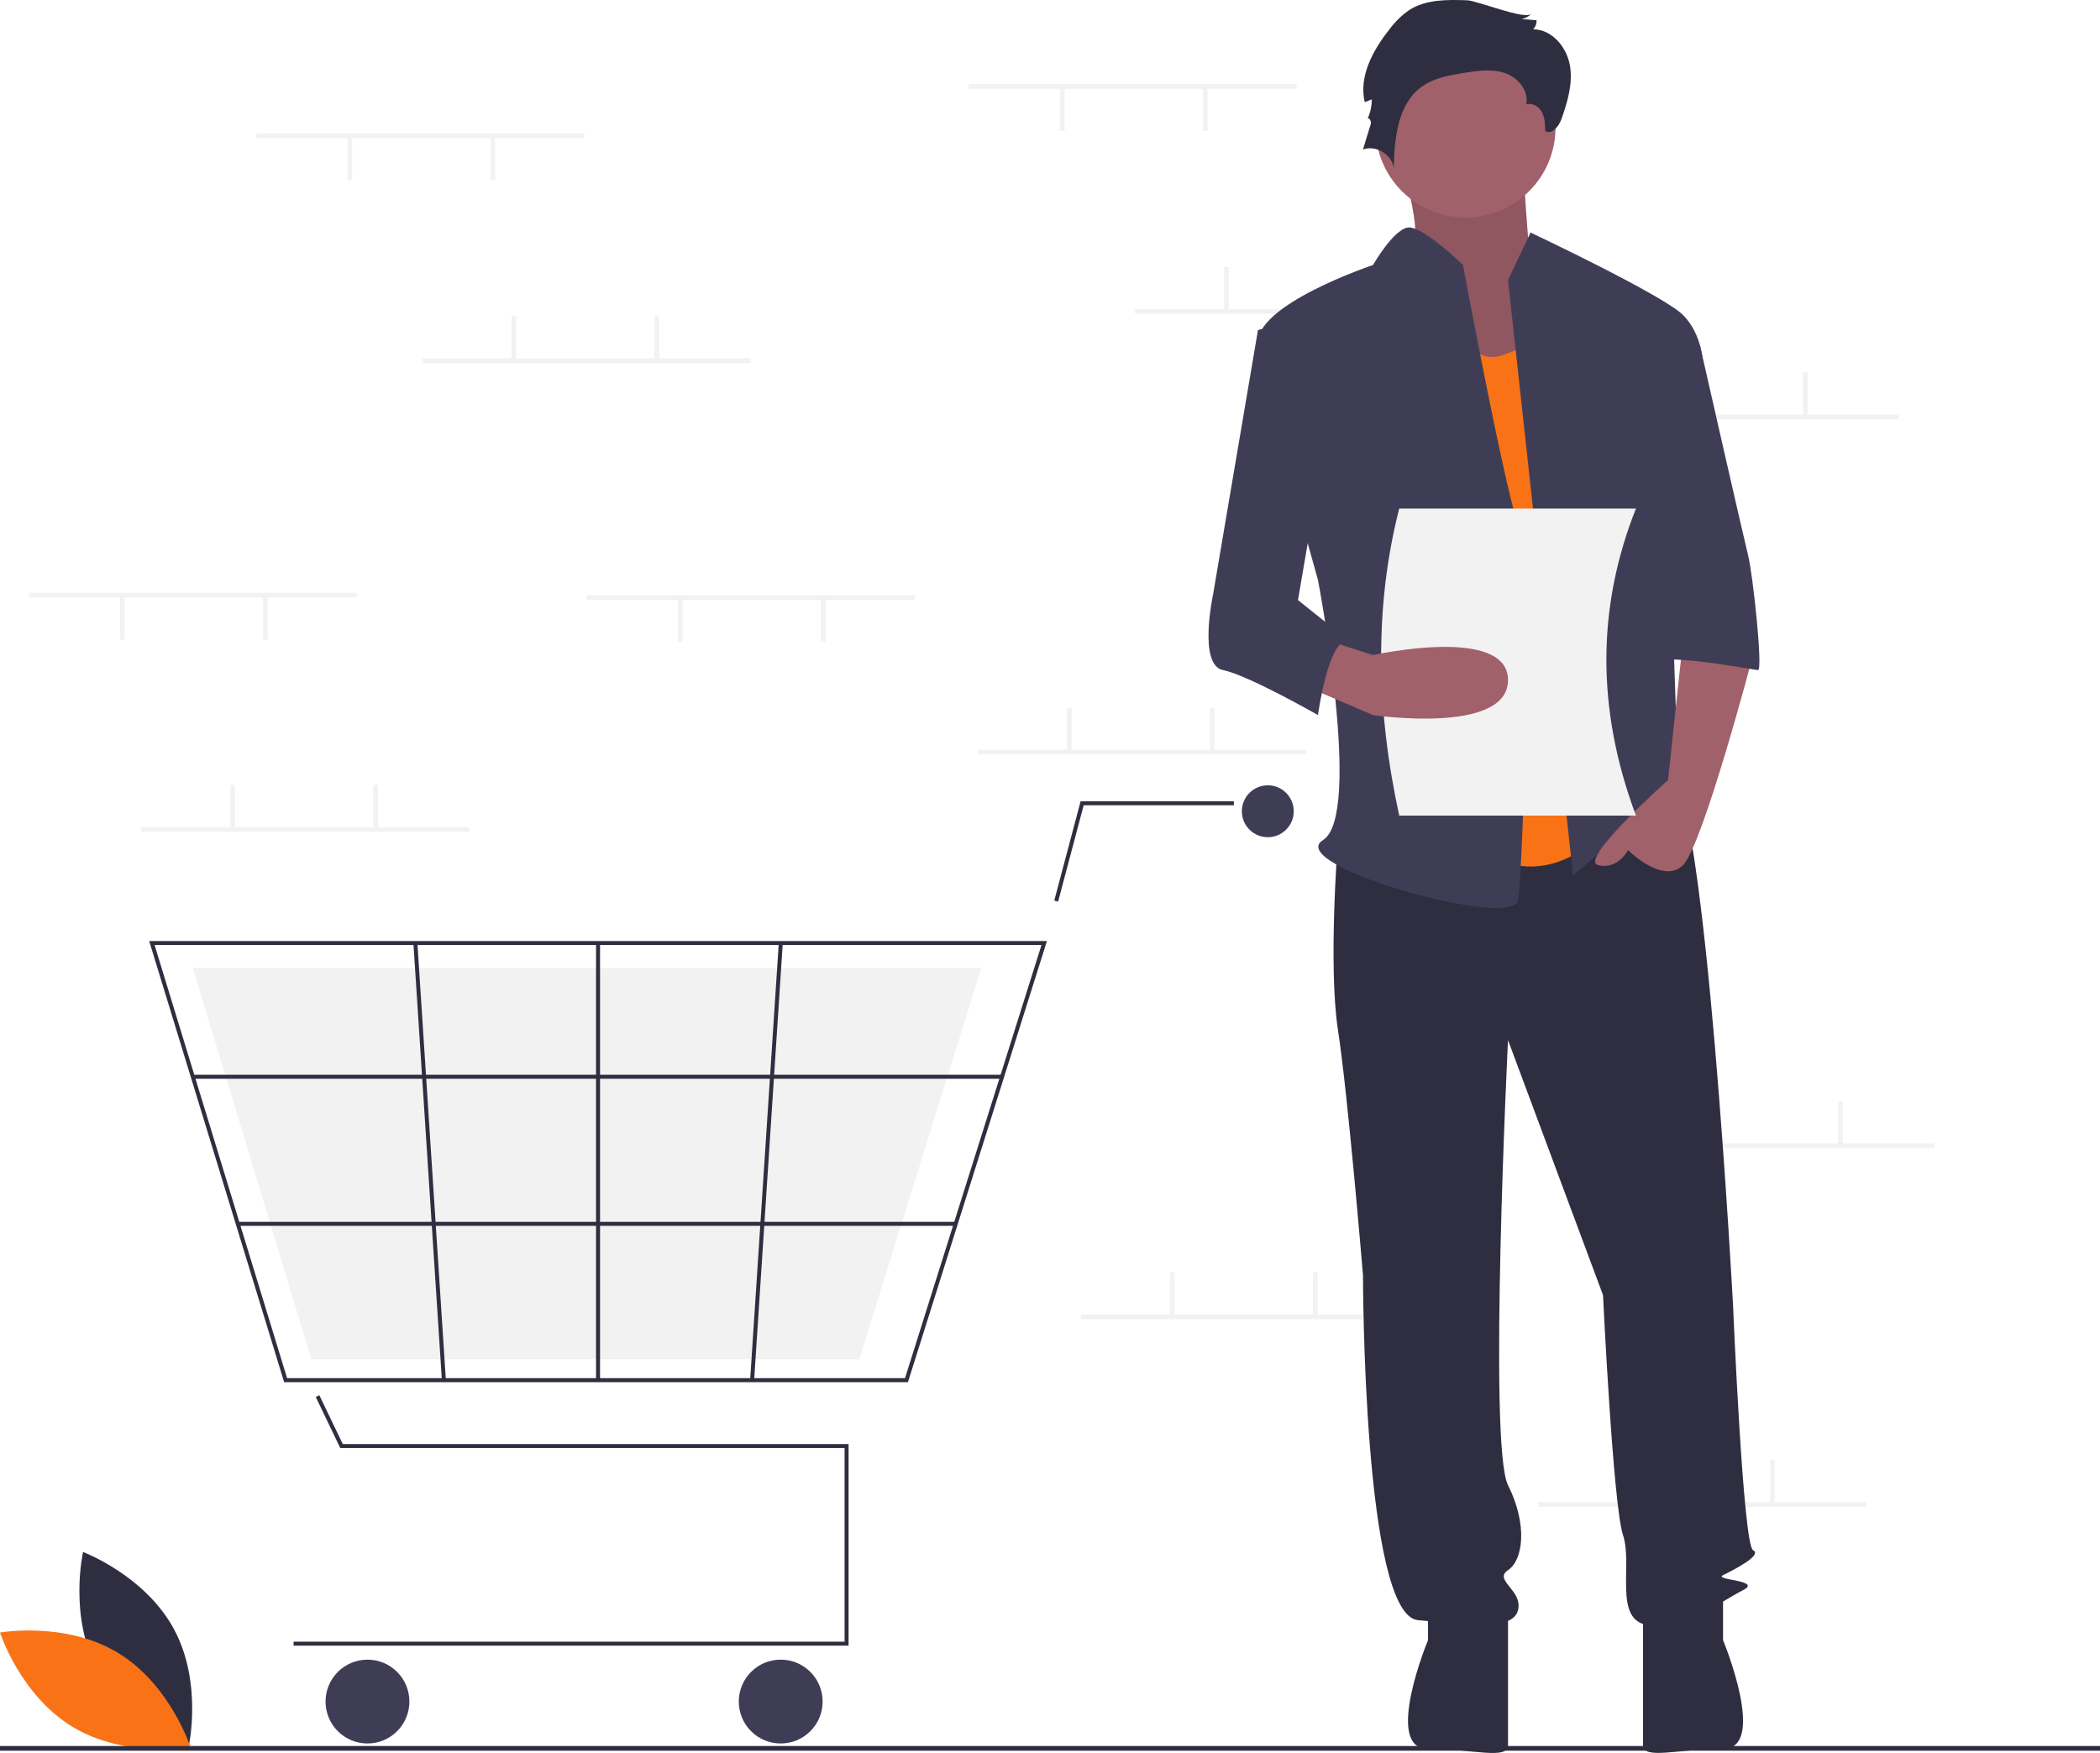
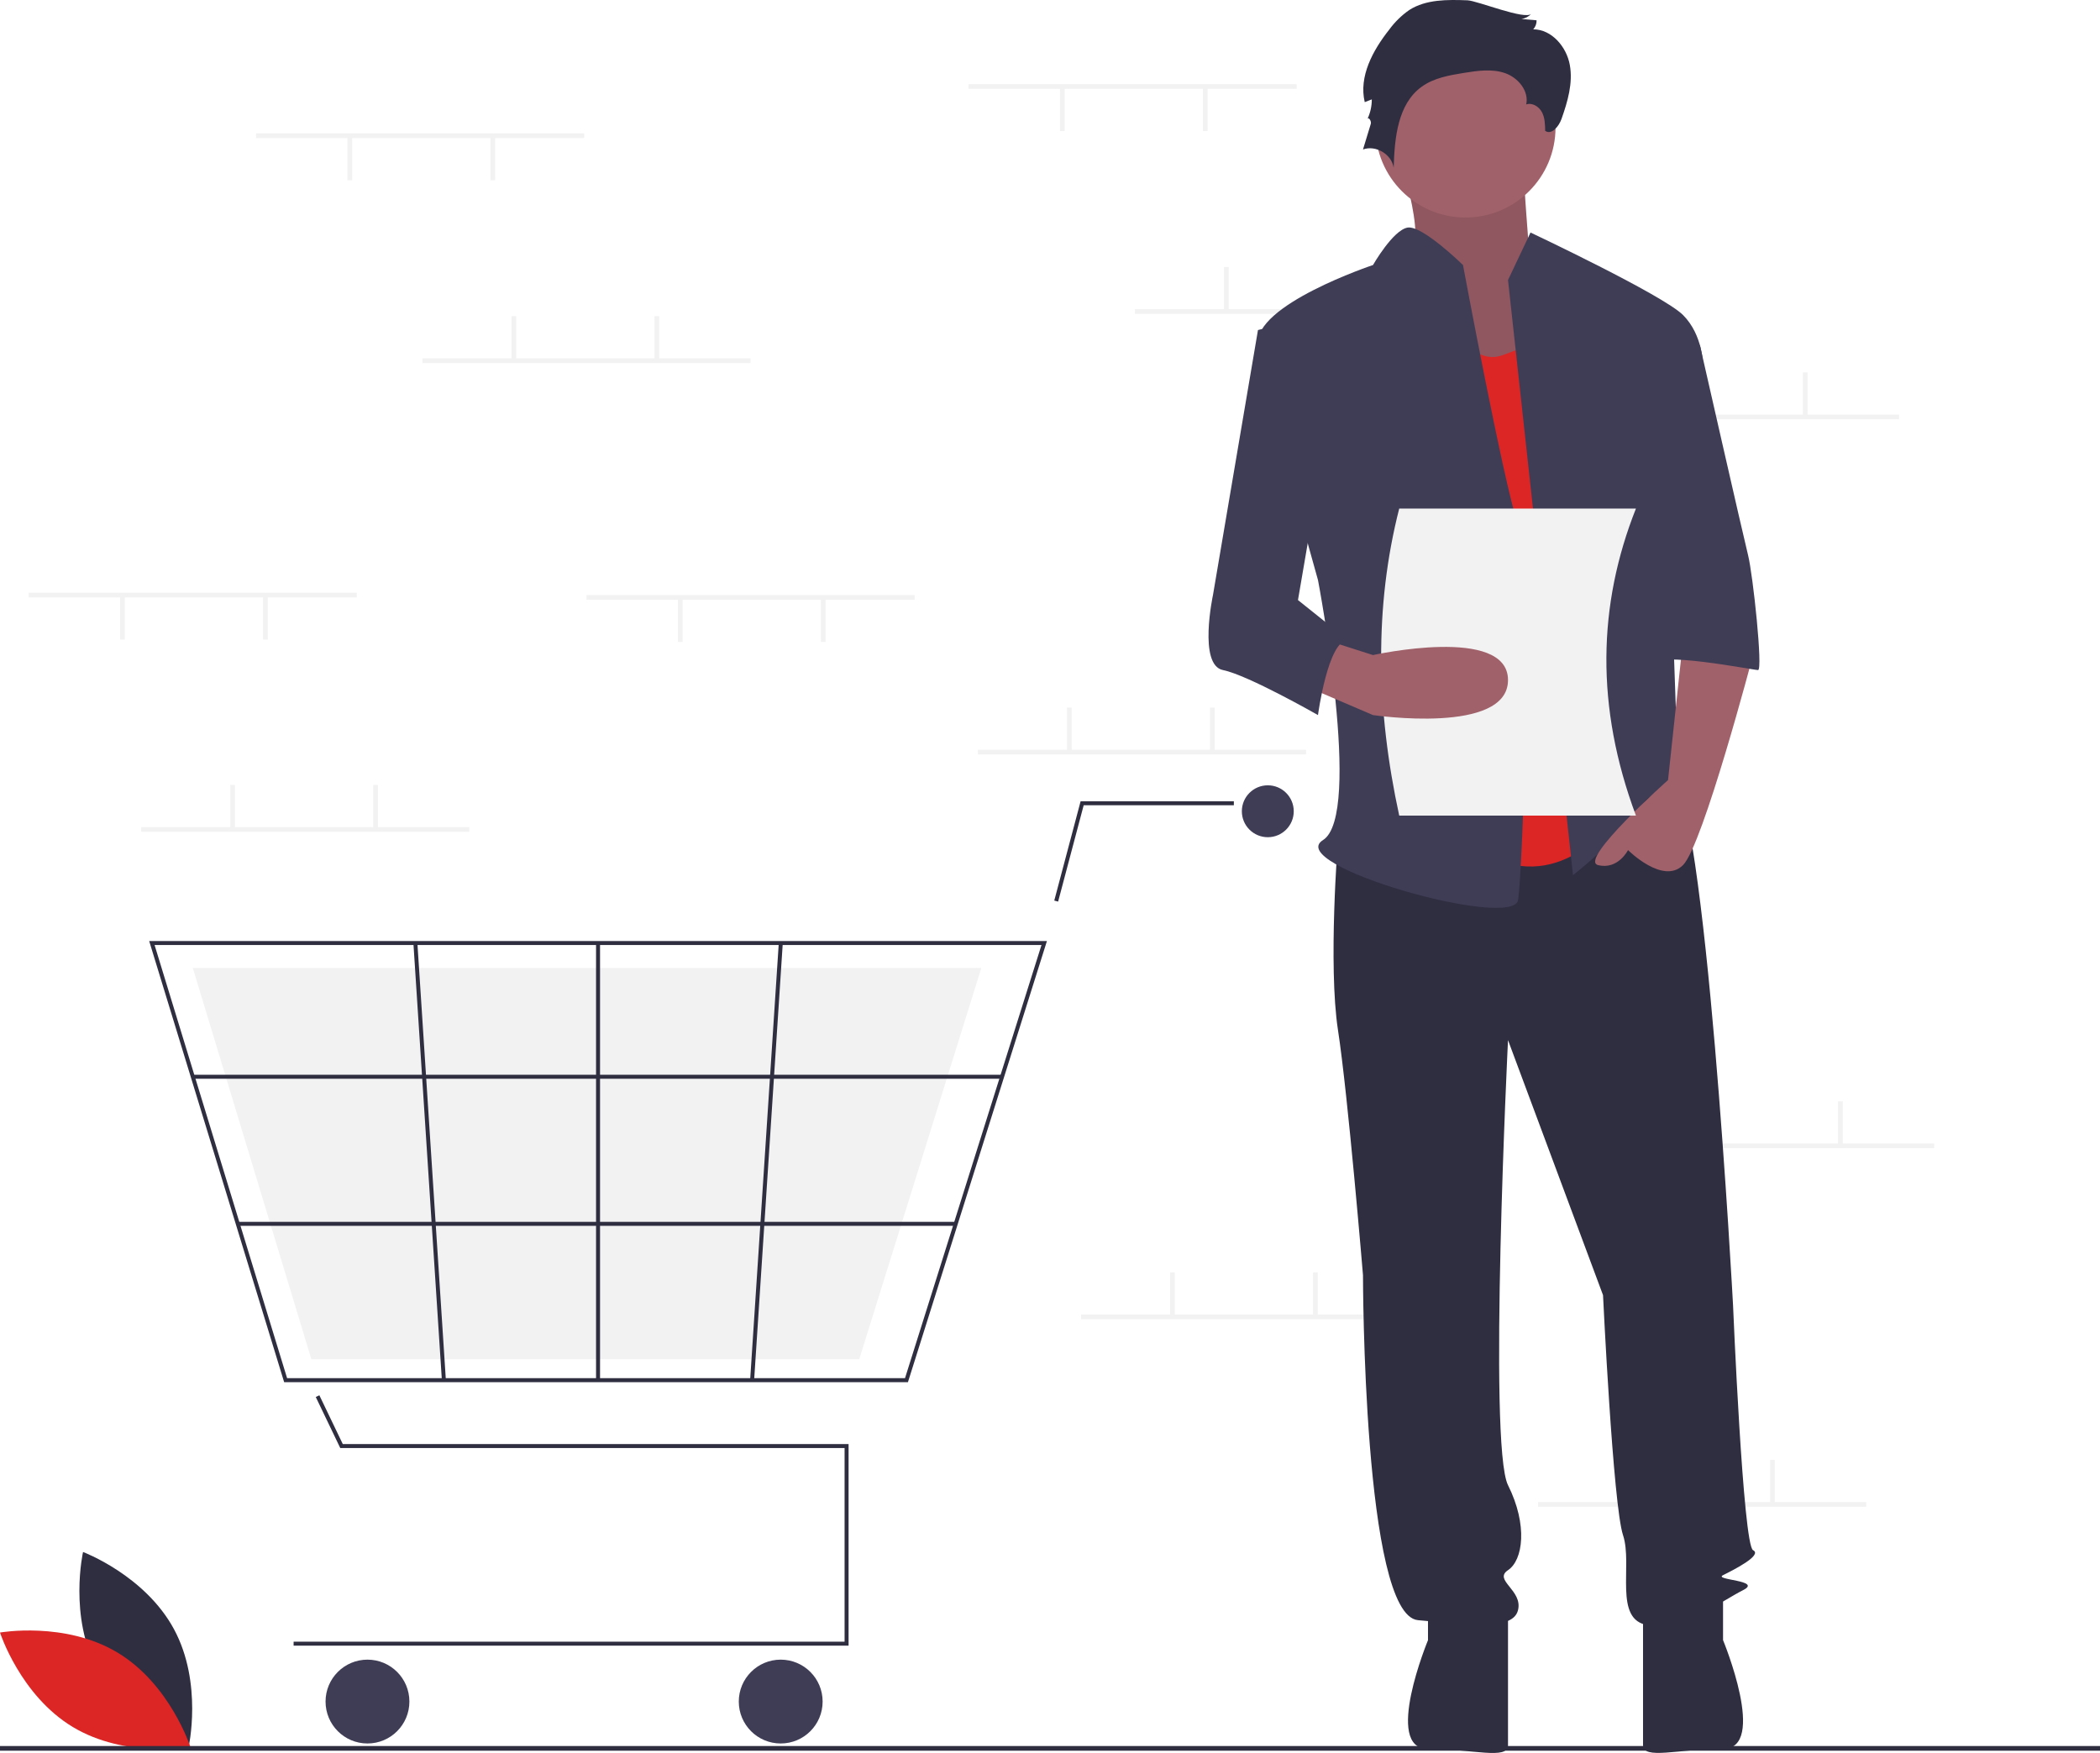
<svg xmlns="http://www.w3.org/2000/svg" data-name="Layer 1" width="896" height="747.971" viewBox="0 0 896 747.971">
  <path d="M193.634,788.752c12.428,23.049,38.806,32.944,38.806,32.944s6.227-27.475-6.201-50.524-38.806-32.944-38.806-32.944S181.206,765.703,193.634,788.752Z" transform="translate(-152 -76.01429)" fill="#2f2e41" />
-   <path d="M202.177,781.169c22.438,13.5,31.08,40.314,31.08,40.314s-27.738,4.927-50.177-8.573S152,772.596,152,772.596,179.738,767.67,202.177,781.169Z" transform="translate(-152 -76.01429)" fill="#f97316" />
+   <path d="M202.177,781.169c22.438,13.5,31.08,40.314,31.08,40.314s-27.738,4.927-50.177-8.573S152,772.596,152,772.596,179.738,767.67,202.177,781.169Z" transform="translate(-152 -76.01429)" fill="#dc2626" />
  <rect x="413.248" y="35.908" width="140" height="2" fill="#f2f2f2" />
  <rect x="513.249" y="37.408" width="2" height="18.5" fill="#f2f2f2" />
  <rect x="452.248" y="37.408" width="2" height="18.5" fill="#f2f2f2" />
  <rect x="484.248" y="131.908" width="140" height="2" fill="#f2f2f2" />
  <rect x="522.249" y="113.908" width="2" height="18.5" fill="#f2f2f2" />
  <rect x="583.249" y="113.908" width="2" height="18.5" fill="#f2f2f2" />
  <rect x="670.249" y="176.908" width="140" height="2" fill="#f2f2f2" />
  <rect x="708.249" y="158.908" width="2" height="18.5" fill="#f2f2f2" />
  <rect x="769.249" y="158.908" width="2" height="18.5" fill="#f2f2f2" />
  <rect x="656.249" y="640.908" width="140" height="2" fill="#f2f2f2" />
  <rect x="694.249" y="622.908" width="2" height="18.5" fill="#f2f2f2" />
  <rect x="755.249" y="622.908" width="2" height="18.5" fill="#f2f2f2" />
  <rect x="417.248" y="319.908" width="140" height="2" fill="#f2f2f2" />
  <rect x="455.248" y="301.908" width="2" height="18.5" fill="#f2f2f2" />
  <rect x="516.249" y="301.908" width="2" height="18.5" fill="#f2f2f2" />
  <rect x="461.248" y="560.908" width="140" height="2" fill="#f2f2f2" />
  <rect x="499.248" y="542.908" width="2" height="18.5" fill="#f2f2f2" />
  <rect x="560.249" y="542.908" width="2" height="18.5" fill="#f2f2f2" />
  <rect x="685.249" y="487.908" width="140" height="2" fill="#f2f2f2" />
  <rect x="723.249" y="469.908" width="2" height="18.5" fill="#f2f2f2" />
  <rect x="784.249" y="469.908" width="2" height="18.5" fill="#f2f2f2" />
  <polygon points="362.06 702.184 125.274 702.184 125.274 700.481 360.356 700.481 360.356 617.861 145.18 617.861 134.727 596.084 136.263 595.347 146.252 616.157 362.06 616.157 362.06 702.184" fill="#2f2e41" />
  <circle cx="156.789" cy="726.033" r="17.887" fill="#3f3d56" />
  <circle cx="333.101" cy="726.033" r="17.887" fill="#3f3d56" />
  <circle cx="540.927" cy="346.153" r="11.073" fill="#3f3d56" />
  <path d="M539.385,665.767H273.237L215.648,477.531H598.693l-.349,1.108Zm-264.889-1.704H538.136l58.234-184.83H217.951Z" transform="translate(-152 -76.01429)" fill="#2f2e41" />
  <polygon points="366.61 579.958 132.842 579.958 82.26 413.015 418.701 413.015 418.395 413.998 366.61 579.958" fill="#f2f2f2" />
  <polygon points="451.465 384.7 449.818 384.263 461.059 341.894 526.448 341.894 526.448 343.598 462.37 343.598 451.465 384.7" fill="#2f2e41" />
  <rect x="82.258" y="458.584" width="345.293" height="1.704" fill="#2f2e41" />
  <rect x="101.459" y="521.344" width="306.319" height="1.704" fill="#2f2e41" />
  <rect x="254.314" y="402.368" width="1.704" height="186.533" fill="#2f2e41" />
  <rect x="385.557" y="570.797" width="186.929" height="1.704" transform="translate(-274.7392 936.235) rotate(-86.24919)" fill="#2f2e41" />
  <rect x="334.457" y="478.185" width="1.704" height="186.929" transform="translate(-188.4687 -52.99638) rotate(-3.729)" fill="#2f2e41" />
  <rect y="745" width="896" height="2" fill="#2f2e41" />
  <path d="M747.411,137.89s14.618,41.606,5.622,48.007S783.394,244.573,783.394,244.573l47.229-12.802-25.863-43.74s-3.373-43.74-3.373-50.141S747.411,137.89,747.411,137.89Z" transform="translate(-152 -76.01429)" fill="#a0616a" />
  <path d="M747.411,137.89s14.618,41.606,5.622,48.007S783.394,244.573,783.394,244.573l47.229-12.802-25.863-43.74s-3.373-43.74-3.373-50.141S747.411,137.89,747.411,137.89Z" transform="translate(-152 -76.01429)" opacity="0.1" />
  <path d="M722.874,434.468s-4.267,53.341,0,81.079,10.668,104.549,10.668,104.549,0,145.089,23.47,147.222,40.539,4.267,42.673-4.267-10.668-12.802-4.267-17.069,8.535-19.203,0-36.272,0-189.895,0-189.895l40.539,108.816s4.267,89.614,8.535,102.415-4.267,36.272,10.668,38.406,32.005-10.668,40.539-14.936-12.802-4.267-8.535-6.401,17.069-8.535,12.802-10.668-8.535-104.549-8.535-104.549S879.697,414.199,864.762,405.664s-24.537,6.166-24.537,6.166Z" transform="translate(-152 -76.01429)" fill="#2f2e41" />
  <path d="M761.279,758.784v17.069s-19.203,46.399,0,46.399,34.138,4.808,34.138-1.593V763.051Z" transform="translate(-152 -76.01429)" fill="#2f2e41" />
  <path d="M887.165,758.754v17.069s19.203,46.399,0,46.399-34.138,4.808-34.138-1.593V763.021Z" transform="translate(-152 -76.01429)" fill="#2f2e41" />
  <circle cx="625.282" cy="54.408" r="38.406" fill="#a0616a" />
-   <path d="M765.547,201.9s10.668,32.005,27.738,25.604l17.069-6.401L840.225,425.934s-23.47,34.138-57.609,12.802S765.547,201.9,765.547,201.9Z" transform="translate(-152 -76.01429)" fill="#f97316" />
+   <path d="M765.547,201.9s10.668,32.005,27.738,25.604l17.069-6.401L840.225,425.934s-23.47,34.138-57.609,12.802S765.547,201.9,765.547,201.9Z" transform="translate(-152 -76.01429)" fill="#dc2626" />
  <path d="M795.418,195.499l9.601-20.27s56.542,26.671,65.076,35.205,8.535,21.337,8.535,21.337l-14.936,53.341s4.267,117.351,4.267,121.618,14.936,27.738,4.267,19.203-12.802-17.069-21.337-4.267-27.738,27.738-27.738,27.738Z" transform="translate(-152 -76.01429)" fill="#3f3d56" />
  <path d="M870.096,349.122l-6.401,59.742s-38.406,34.138-29.871,36.272,12.802-6.401,12.802-6.401,14.936,14.936,23.47,6.401S899.967,355.523,899.967,355.523Z" transform="translate(-152 -76.01429)" fill="#a0616a" />
  <path d="M778.1,76.144c-8.514-.304-17.625-.455-24.804,4.133a36.313,36.313,0,0,0-8.572,8.392c-6.992,8.838-13.033,19.959-10.436,30.925l3.016-1.176a19.751,19.751,0,0,1-1.905,8.463c.425-1.235,1.847.762,1.466,2.011L733.543,139.792c5.462-2.002,12.257,2.052,13.088,7.81.38-12.661,1.693-27.18,11.964-34.593,5.18-3.739,11.735-4.88,18.042-5.894,5.818-.935,11.918-1.827,17.491.089s10.319,7.615,9.055,13.371c2.57-.885,5.444.906,6.713,3.309s1.337,5.237,1.375,7.955c2.739,1.936,5.856-1.908,6.973-5.071,2.62-7.424,4.949-15.327,3.538-23.073s-7.723-15.148-15.596-15.174a5.467,5.467,0,0,0,1.422-3.849l-6.489-.548a7.172,7.172,0,0,0,4.286-2.26C802.798,84.731,782.313,76.295,778.1,76.144Z" transform="translate(-152 -76.01429)" fill="#2f2e41" />
  <path d="M776.215,189.098s-17.369-17.021-23.62-15.978S737.809,189.098,737.809,189.098s-51.208,17.069-49.074,34.138S714.339,323.518,714.339,323.518s19.203,100.282,2.134,110.95,81.079,38.406,83.213,25.604,6.401-140.821,0-160.024S776.215,189.098,776.215,189.098Z" transform="translate(-152 -76.01429)" fill="#3f3d56" />
  <path d="M850.893,223.236h26.383S895.7,304.315,897.833,312.85s6.401,49.074,4.267,49.074-44.807-8.535-44.807-2.134Z" transform="translate(-152 -76.01429)" fill="#3f3d56" />
  <path d="M850,424.014H749c-9.856-45.34-10.68-89.146,0-131H850C833.701,334.115,832.682,377.621,850,424.014Z" transform="translate(-152 -76.01429)" fill="#f2f2f2" />
  <path d="M707.938,368.325,737.809,381.127s57.609,8.535,57.609-14.936-57.609-10.668-57.609-10.668L718.605,349.383Z" transform="translate(-152 -76.01429)" fill="#a0616a" />
  <path d="M714.339,210.435l-25.604,6.401L669.532,329.919s-6.401,29.871,4.267,32.005S714.339,381.127,714.339,381.127s4.267-32.005,12.802-32.005L705.804,332.053,718.606,257.375Z" transform="translate(-152 -76.01429)" fill="#3f3d56" />
  <rect x="60.248" y="352.908" width="140" height="2" fill="#f2f2f2" />
  <rect x="98.249" y="334.908" width="2" height="18.5" fill="#f2f2f2" />
  <rect x="159.249" y="334.908" width="2" height="18.5" fill="#f2f2f2" />
  <rect x="109.249" y="56.908" width="140" height="2" fill="#f2f2f2" />
  <rect x="209.249" y="58.408" width="2" height="18.5" fill="#f2f2f2" />
  <rect x="148.249" y="58.408" width="2" height="18.5" fill="#f2f2f2" />
  <rect x="250.249" y="253.908" width="140" height="2" fill="#f2f2f2" />
  <rect x="350.248" y="255.408" width="2" height="18.5" fill="#f2f2f2" />
  <rect x="289.248" y="255.408" width="2" height="18.5" fill="#f2f2f2" />
  <rect x="12.248" y="252.908" width="140" height="2" fill="#f2f2f2" />
  <rect x="112.249" y="254.408" width="2" height="18.5" fill="#f2f2f2" />
  <rect x="51.248" y="254.408" width="2" height="18.5" fill="#f2f2f2" />
  <rect x="180.249" y="152.908" width="140" height="2" fill="#f2f2f2" />
  <rect x="218.249" y="134.908" width="2" height="18.5" fill="#f2f2f2" />
  <rect x="279.248" y="134.908" width="2" height="18.5" fill="#f2f2f2" />
</svg>
